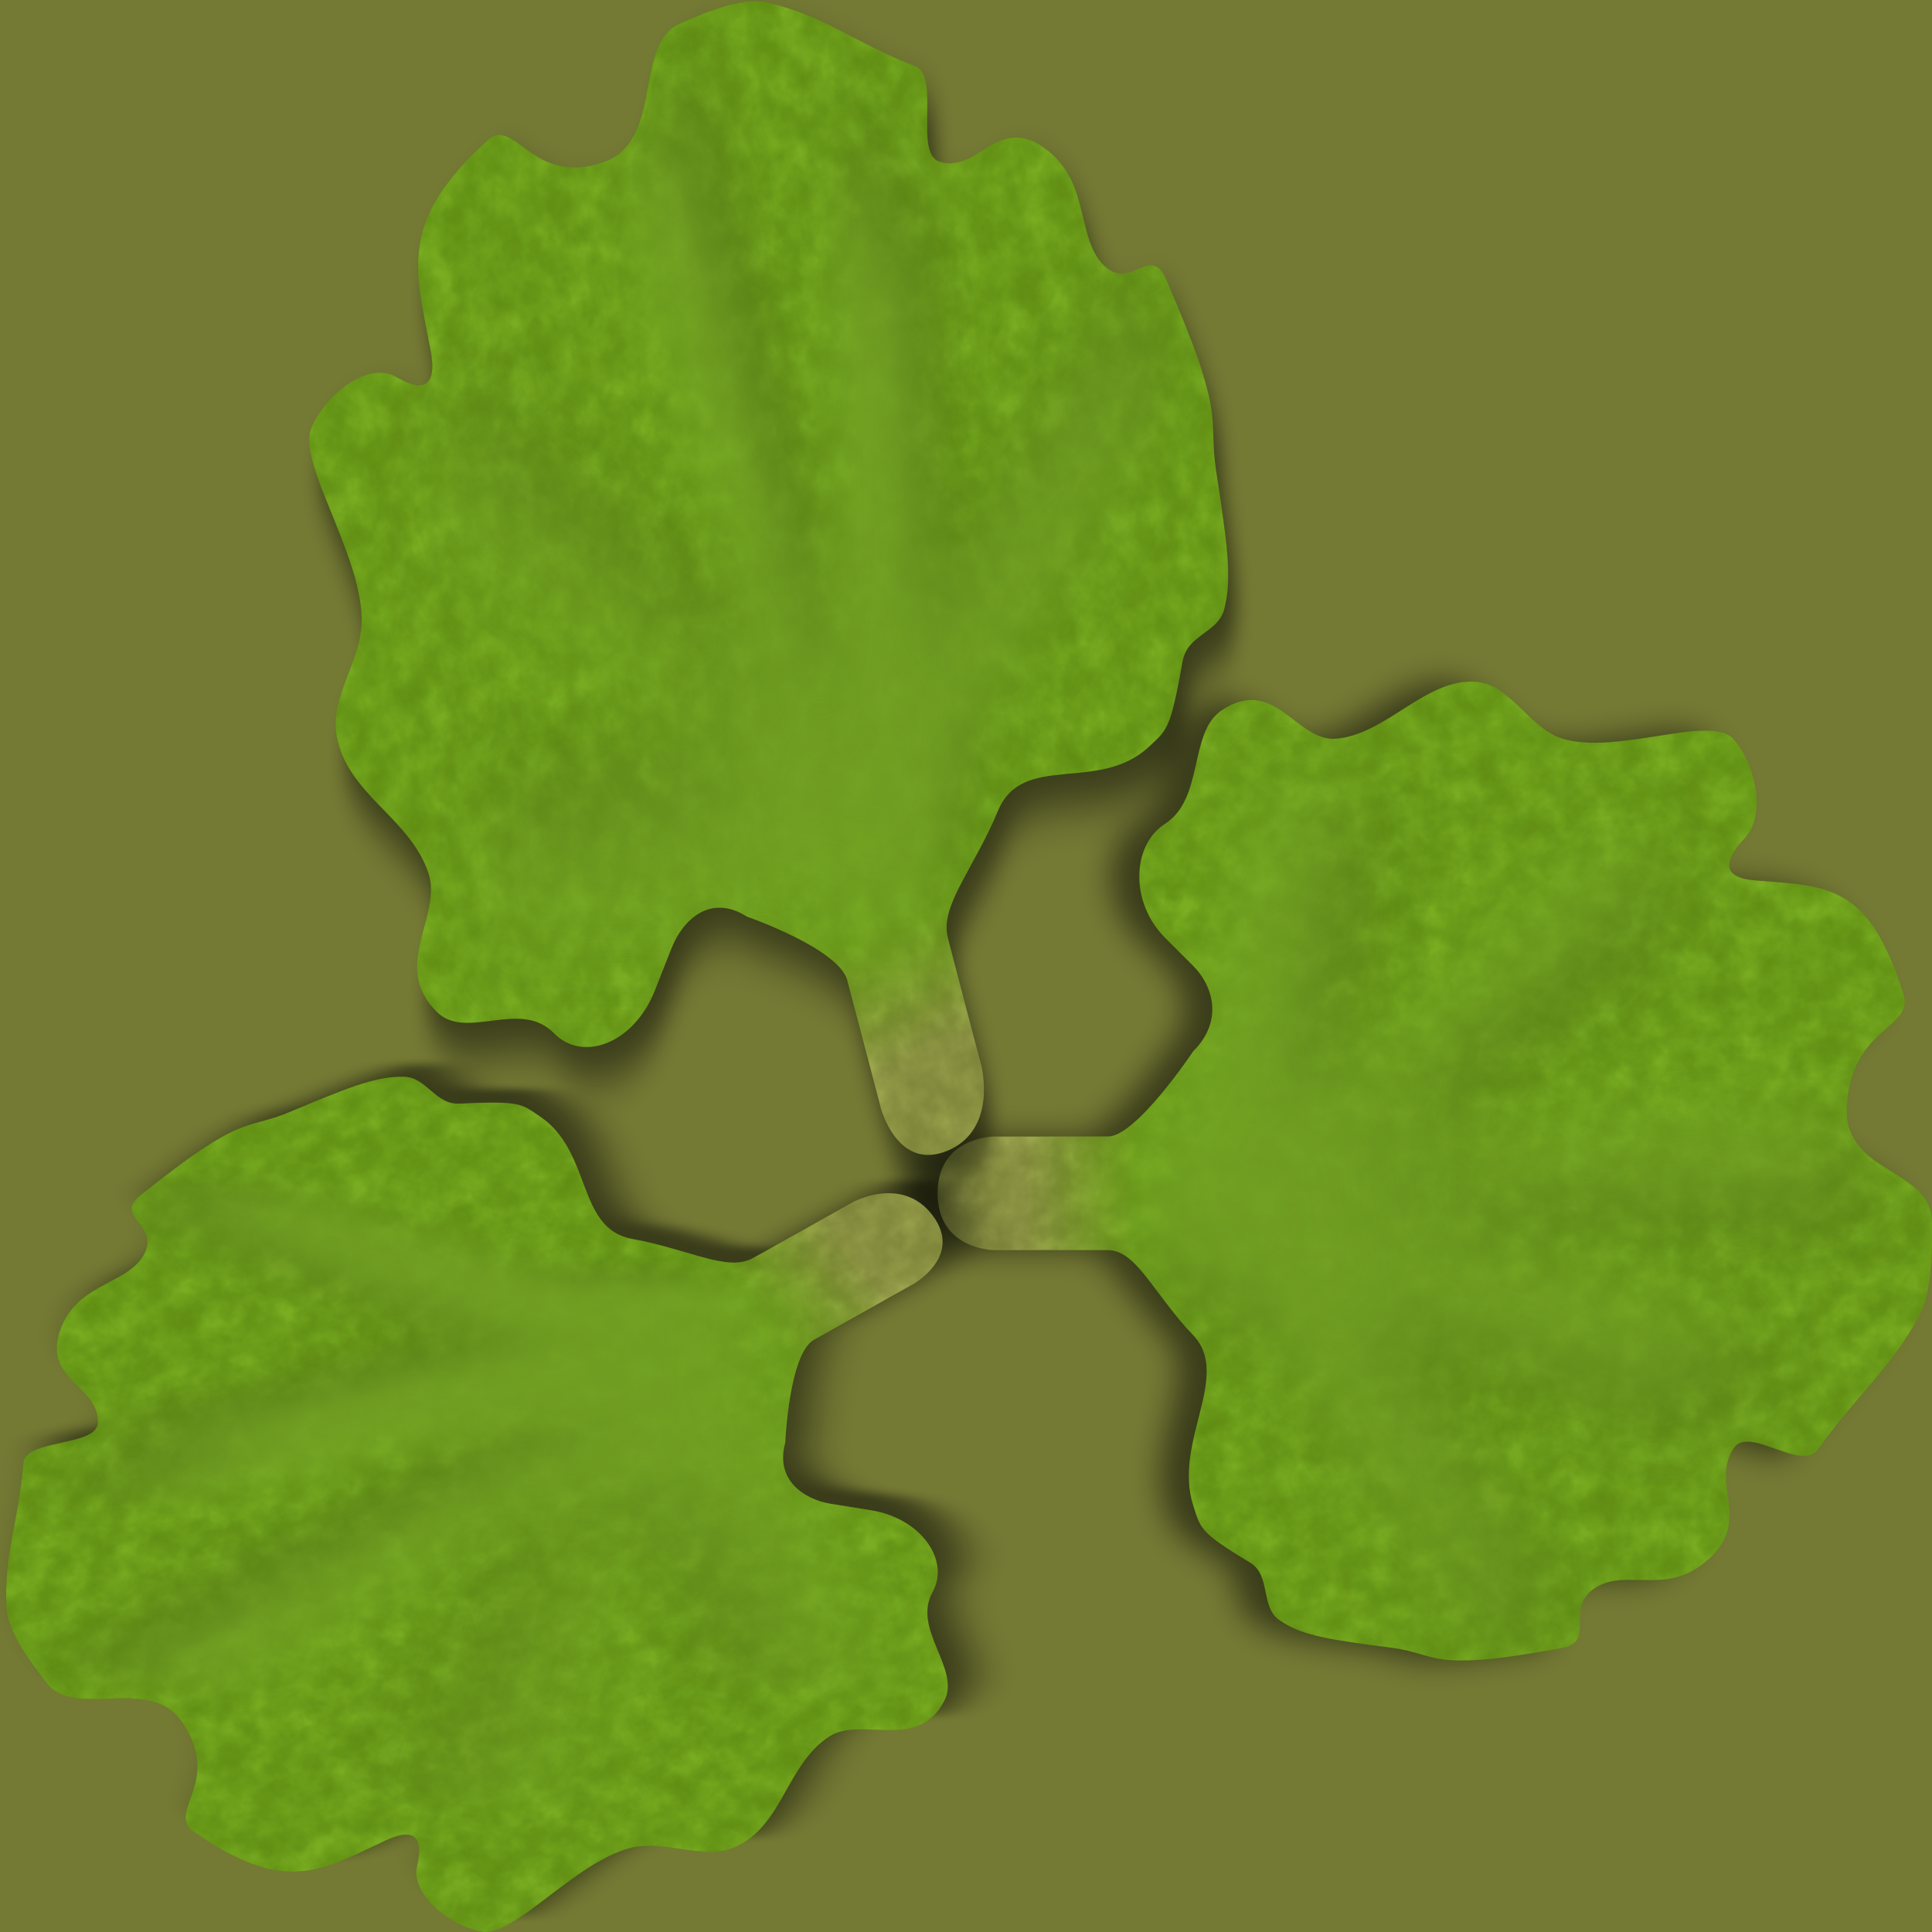
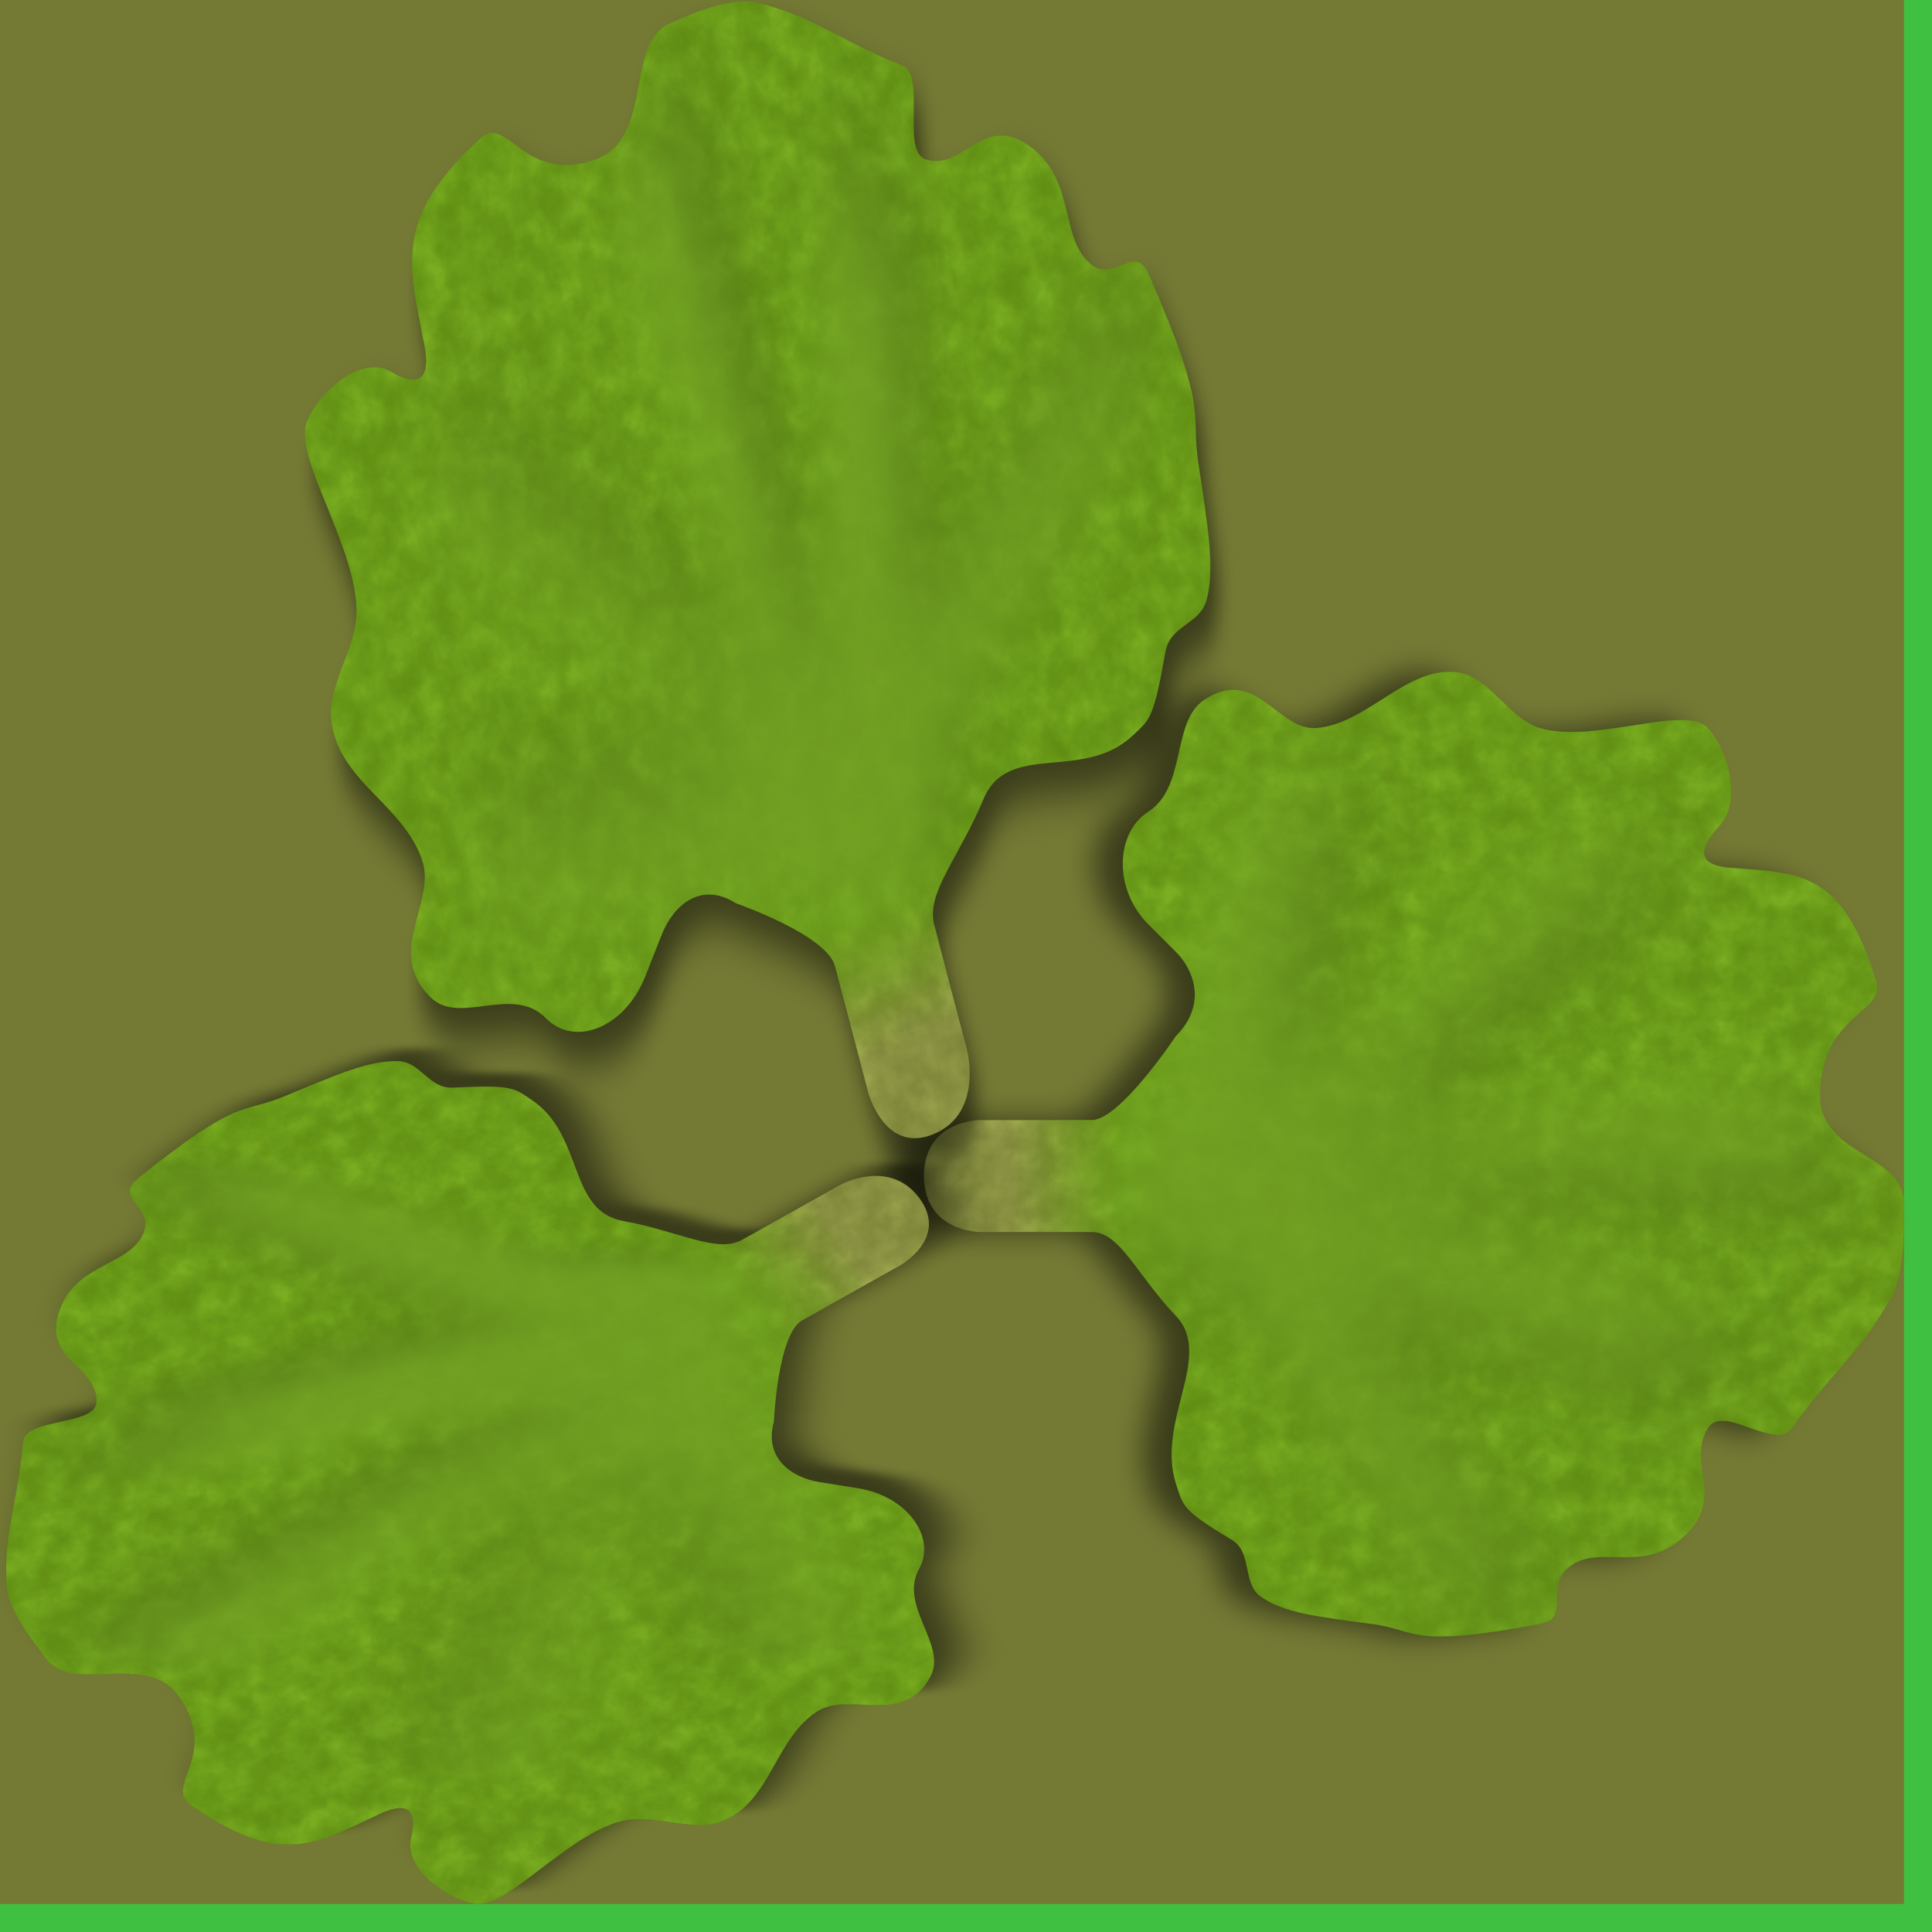
- <svg xmlns="http://www.w3.org/2000/svg" xmlns:xlink="http://www.w3.org/1999/xlink" width="68" height="68" viewBox="0 0 68 68" version="1.1" id="svg2115">
+ <svg xmlns="http://www.w3.org/2000/svg" xmlns:xlink="http://www.w3.org/1999/xlink" width="69" height="69" viewBox="0 0 69 69" version="1.1" id="svg2115">
  <defs id="defs2109">
    <linearGradient id="leaf">
      <stop style="stop-color:#868d3c;stop-opacity:1" offset="0" id="stop848" />
      <stop style="stop-color:#679813;stop-opacity:1" offset="1" id="stop850" />
    </linearGradient>
    <clipPath clipPathUnits="userSpaceOnUse" id="clipPath1051">
      <path id="path1053" d="m 73,1078.52 h 4 c 1,0 3,-3 3,-3 1.084,-1.084 0.686,-2.314 0,-3 l -1,-1 c -1.215,-1.215 -1.187,-3.232 0,-4 1.399,-0.905 0.823,-3.216 2,-4 1.861,-1.24 2.629,1.093 4,1 1.791,-0.121 3.215,-2.186 5,-2 1.195,0.124 1.85,1.652 3,2 1.914,0.58 5.203,-0.87 6,0 0.747,0.816 1.215,2.653 0.4,3.517 -1.4,1.483 0.346,1.461 0.6,1.483 2.329,0.206 3.79,0.116 5,4 0.378,1.214 -1.89,1.163 -2,4 -0.089,2.314 2.445,2.208 3,4 0.317,1.025 0.536,2.011 0,3 -0.962,1.775 -2.725,3.2 -4,5 -0.606,0.855 -2.462,-0.886 -3,0 -0.803,1.322 0.739,2.579 -1,4 -1.48,1.21 -2.913,0.096 -4,1 -0.863,0.718 0.157,1.784 -1,2 -4.713,0.879 -4.319,0.226 -6,0 -1.987,-0.267 -3.174,-0.389 -4,-1 -0.63,-0.466 -0.272,-1.561 -1,-2 -1.791,-1.079 -1.742,-1.205 -2,-2 -0.725,-2.234 1.36,-4.574 0,-6 -1.386,-1.453 -2,-3 -3,-3 h -4 c 0,0 -2,0 -2,-2 0,-2 2,-2 2,-2 z" style="color:#000000;clip-rule:nonzero;display:inline;overflow:visible;visibility:visible;opacity:1;isolation:auto;mix-blend-mode:normal;color-interpolation:sRGB;color-interpolation-filters:linearRGB;solid-color:#000000;solid-opacity:1;vector-effect:none;fill:url(#linearGradient1055);fill-opacity:1;fill-rule:evenodd;stroke:none;stroke-width:0.05;stroke-linecap:square;stroke-linejoin:miter;stroke-miterlimit:4;stroke-dasharray:none;stroke-dashoffset:0;stroke-opacity:1;color-rendering:auto;image-rendering:auto;shape-rendering:auto;text-rendering:auto;enable-background:accumulate" />
    </clipPath>
    <linearGradient xlink:href="#leaf" id="linearGradient1055" gradientUnits="userSpaceOnUse" x1="74" y1="1080.52" x2="78" y2="1080.52" />
    <filter style="color-interpolation-filters:sRGB" id="filter1073" x="-0.127" width="1.253" y="-0.11" height="1.22">
      <feGaussianBlur stdDeviation="1.372" id="feGaussianBlur1075" />
    </filter>
    <filter style="color-interpolation-filters:sRGB" id="filter1091" x="0" y="0" width="1" height="1">
      <feTurbulence type="fractalNoise" numOctaves="5" baseFrequency="1" seed="0" result="result0" id="feTurbulence1079" />
      <feConvolveMatrix kernelMatrix="-2 0 -2 0 -10 0 -2 0 -2 " order="3 3" result="result5" id="feConvolveMatrix1081" />
      <feColorMatrix result="result4" values="0" type="saturate" in="result5" id="feColorMatrix1083" />
      <feComposite in2="result4" in="SourceGraphic" operator="arithmetic" k1="1.5" k2="0.5" k3="0.5" result="result2" id="feComposite1085" k4="0" />
      <feBlend result="result6" in2="result4" mode="normal" id="feBlend1087" />
      <feComposite in2="SourceGraphic" in="result6" operator="in" result="result3" id="feComposite1089" />
    </filter>
    <clipPath clipPathUnits="userSpaceOnUse" id="clipPath1095">
      <use x="0" y="0" xlink:href="#path1008" id="use1097" width="100%" height="100%" />
    </clipPath>
    <linearGradient xlink:href="#leaf" id="linearGradient1113" gradientUnits="userSpaceOnUse" x1="74" y1="1080.52" x2="78" y2="1080.52" />
    <filter style="color-interpolation-filters:sRGB" id="filter1195" x="-0.036" width="1.071" y="-0.036" height="1.073">
      <feGaussianBlur stdDeviation="0.521" id="feGaussianBlur1197" />
    </filter>
  </defs>
  <g id="layer1" style="display:inline" transform="translate(0,-1054.52)">
+     <rect style="font-variation-settings:normal;display:inline;vector-effect:none;fill:#40c040;fill-opacity:1;stroke:none;stroke-width:2.578;stroke-linecap:butt;stroke-linejoin:miter;stroke-miterlimit:4;stroke-dasharray:none;stroke-dashoffset:0;stroke-opacity:1;-inkscape-stroke:none;paint-order:markers stroke fill;stop-color:#000000" id="rect572" width="69" height="69" x="0" y="1054.52" />
    <g transform="translate(0,2.157517)" style="display:inline;opacity:1" id="g4760">
      <ellipse ry="3.5" rx="3.203" cy="1036.362" cx="-6.703" id="path3782" style="display:inline;fill:#c99379;fill-opacity:1;stroke:none" />
      <circle r="15" cy="1036.362" cx="-16" id="path3770" style="display:inline;fill:none;stroke:#00ffff;stroke-width:2;stroke-miterlimit:4;stroke-dasharray:none;stroke-opacity:1" />
      <circle r="9.5" cy="1036.362" cx="-18" id="path3780" style="display:inline;fill:#d5b284;fill-opacity:1;stroke:none" />
      <path id="path3824" d="m -12,1034.862 v -6 h 2 v 6 z" style="display:inline;fill:#000000;fill-opacity:1;stroke:none" />
      <path id="path3824-4" d="m -12,1043.862 v -6 h 2 v 6 z" style="display:inline;fill:#000000;fill-opacity:1;stroke:none" />
    </g>
    <rect style="color:#000000;clip-rule:nonzero;display:inline;overflow:visible;visibility:visible;opacity:1;isolation:auto;mix-blend-mode:normal;color-interpolation:sRGB;color-interpolation-filters:linearRGB;solid-color:#000000;solid-opacity:1;vector-effect:none;fill:#747934;fill-opacity:1;fill-rule:evenodd;stroke:none;stroke-width:0.05;stroke-linecap:square;stroke-linejoin:miter;stroke-miterlimit:4;stroke-dasharray:none;stroke-dashoffset:0;stroke-opacity:1;color-rendering:auto;image-rendering:auto;shape-rendering:auto;text-rendering:auto;enable-background:accumulate" id="rect1115" width="68" height="68" x="0" y="1054.52" />
  </g>
  <g id="layer2" style="display:inline;opacity:1" transform="translate(0,-1054.52)">
    <g id="g1105" transform="translate(-38,16.00001)">
      <path style="color:#000000;clip-rule:nonzero;display:inline;overflow:visible;visibility:visible;opacity:0.5;isolation:auto;mix-blend-mode:normal;color-interpolation:sRGB;color-interpolation-filters:linearRGB;solid-color:#000000;solid-opacity:1;vector-effect:none;fill:#000000;fill-opacity:1;fill-rule:evenodd;stroke:none;stroke-width:0.05;stroke-linecap:square;stroke-linejoin:miter;stroke-miterlimit:4;stroke-dasharray:none;stroke-dashoffset:0;stroke-opacity:1;filter:url(#filter1195);color-rendering:auto;image-rendering:auto;shape-rendering:auto;text-rendering:auto;enable-background:accumulate" d="m 72,1078.52 h 4 c 1,0 3,-3 3,-3 1.084,-1.084 0.686,-2.314 0,-3 l -1,-1 c -1.215,-1.215 -1.187,-3.232 0,-4 1.399,-0.905 0.823,-3.216 2,-4 1.861,-1.24 2.629,1.093 4,1 1.791,-0.121 3.215,-2.186 5,-2 1.195,0.124 1.85,1.652 3,2 1.914,0.58 5.203,-0.87 6,0 0.747,0.816 1.215,2.653 0.4,3.517 -1.4,1.483 0.346,1.461 0.6,1.483 2.329,0.206 3.79,0.116 5,4 0.378,1.214 -1.89,1.163 -2,4 -0.089,2.314 3,2.124 3,4 0,1 0.05,2.392 -0.486,3.38 -0.962,1.775 -2.239,2.82 -3.514,4.62 -0.606,0.855 -2.462,-0.886 -3,0 -0.803,1.322 0.739,2.579 -1,4 -1.48,1.21 -2.913,0.096 -4,1 -0.863,0.718 0.157,1.784 -1,2 -4.713,0.879 -4.319,0.226 -6,0 -1.987,-0.267 -3.174,-0.389 -4,-1 -0.63,-0.466 -0.272,-1.561 -1,-2 -1.791,-1.079 -1.742,-1.205 -2,-2 -0.725,-2.234 1.36,-4.574 0,-6 -1.386,-1.453 -2,-3 -3,-3 h -4 c 0,0 -2,0 -2,-2 0,-2 2,-2 2,-2 z" id="use1119" />
      <path id="path1008" d="m 73,1078.52 h 4 c 1,0 3,-3 3,-3 1.084,-1.084 0.686,-2.314 0,-3 l -1,-1 c -1.215,-1.215 -1.187,-3.232 0,-4 1.399,-0.905 0.823,-3.216 2,-4 1.861,-1.24 2.629,1.093 4,1 1.791,-0.121 3.215,-2.186 5,-2 1.195,0.124 1.85,1.652 3,2 1.914,0.58 5.203,-0.87 6,0 0.747,0.816 1.215,2.653 0.4,3.517 -1.4,1.483 0.346,1.461 0.6,1.483 2.329,0.206 3.79,0.116 5,4 0.378,1.214 -1.89,1.163 -2,4 -0.089,2.314 3,2.124 3,4 0,1 0.05,2.392 -0.486,3.38 -0.962,1.775 -2.239,2.82 -3.514,4.62 -0.606,0.855 -2.462,-0.886 -3,0 -0.803,1.322 0.739,2.579 -1,4 -1.48,1.21 -2.913,0.096 -4,1 -0.863,0.718 0.157,1.784 -1,2 -4.713,0.879 -4.319,0.226 -6,0 -1.987,-0.267 -3.174,-0.389 -4,-1 -0.63,-0.466 -0.272,-1.561 -1,-2 -1.791,-1.079 -1.742,-1.205 -2,-2 -0.725,-2.234 1.36,-4.574 0,-6 -1.386,-1.453 -2,-3 -3,-3 h -4 c 0,0 -2,0 -2,-2 0,-2 2,-2 2,-2 z" style="color:#000000;clip-rule:nonzero;display:inline;overflow:visible;visibility:visible;opacity:1;isolation:auto;mix-blend-mode:normal;color-interpolation:sRGB;color-interpolation-filters:linearRGB;solid-color:#000000;solid-opacity:1;vector-effect:none;fill:url(#linearGradient1113);fill-opacity:1;fill-rule:evenodd;stroke:none;stroke-width:0.05;stroke-linecap:square;stroke-linejoin:miter;stroke-miterlimit:4;stroke-dasharray:none;stroke-dashoffset:0;stroke-opacity:1;color-rendering:auto;image-rendering:auto;shape-rendering:auto;text-rendering:auto;enable-background:accumulate" />
      <use clip-path="url(#clipPath1095)" style="opacity:0.2;filter:url(#filter1091)" id="use1077" xlink:href="#path1008" y="0" x="0" width="100%" height="100%" />
      <path style="color:#000000;clip-rule:nonzero;display:inline;overflow:visible;visibility:visible;opacity:0.6;isolation:auto;mix-blend-mode:normal;color-interpolation:sRGB;color-interpolation-filters:linearRGB;solid-color:#000000;solid-opacity:1;vector-effect:none;fill:#476516;fill-opacity:1;fill-rule:evenodd;stroke:none;stroke-width:0.05;stroke-linecap:square;stroke-linejoin:miter;stroke-miterlimit:4;stroke-dasharray:none;stroke-dashoffset:0;stroke-opacity:1;filter:url(#filter1073);color-rendering:auto;image-rendering:auto;shape-rendering:auto;text-rendering:auto;enable-background:accumulate" d="m 80,1078.52 -2,3 2,3 3,1 8,11 2,-1 -6,-10 10,3 4,-2 -15,-5 h 18 l -1,-3 -16,1 10,-9 -1,-2 -11,10 1,-11 -2,-1 z" id="path1099" clip-path="url(#clipPath1051)" />
      <path clip-path="url(#clipPath1051)" id="path1037" d="m 79,1077.52 -2,3 2,3 3,1 8,11 2,-1 -6,-10 10,3 4,-2 -15,-5 h 18 l -1,-3 -16,1 10,-9 -1,-2 -11,10 1,-11 -2,-1 z" style="color:#000000;clip-rule:nonzero;display:inline;overflow:visible;visibility:visible;opacity:0.6;isolation:auto;mix-blend-mode:normal;color-interpolation:sRGB;color-interpolation-filters:linearRGB;solid-color:#000000;solid-opacity:1;vector-effect:none;fill:#81b528;fill-opacity:1;fill-rule:evenodd;stroke:none;stroke-width:0.05;stroke-linecap:square;stroke-linejoin:miter;stroke-miterlimit:4;stroke-dasharray:none;stroke-dashoffset:0;stroke-opacity:1;filter:url(#filter1073);color-rendering:auto;image-rendering:auto;shape-rendering:auto;text-rendering:auto;enable-background:accumulate" />
    </g>
    <use x="0" y="0" xlink:href="#g1105" id="use1107" transform="matrix(-0.2942466,-1.122917,0.884572,-0.3735306,-926.8829,1541.658)" width="100%" height="100%" />
    <use x="0" y="0" xlink:href="#g1105" id="use1109" transform="matrix(-0.8759285,0.490235,-0.5391095,-0.7175047,652.8752,1867.879)" width="100%" height="100%" style="display:inline" />
  </g>
</svg>
